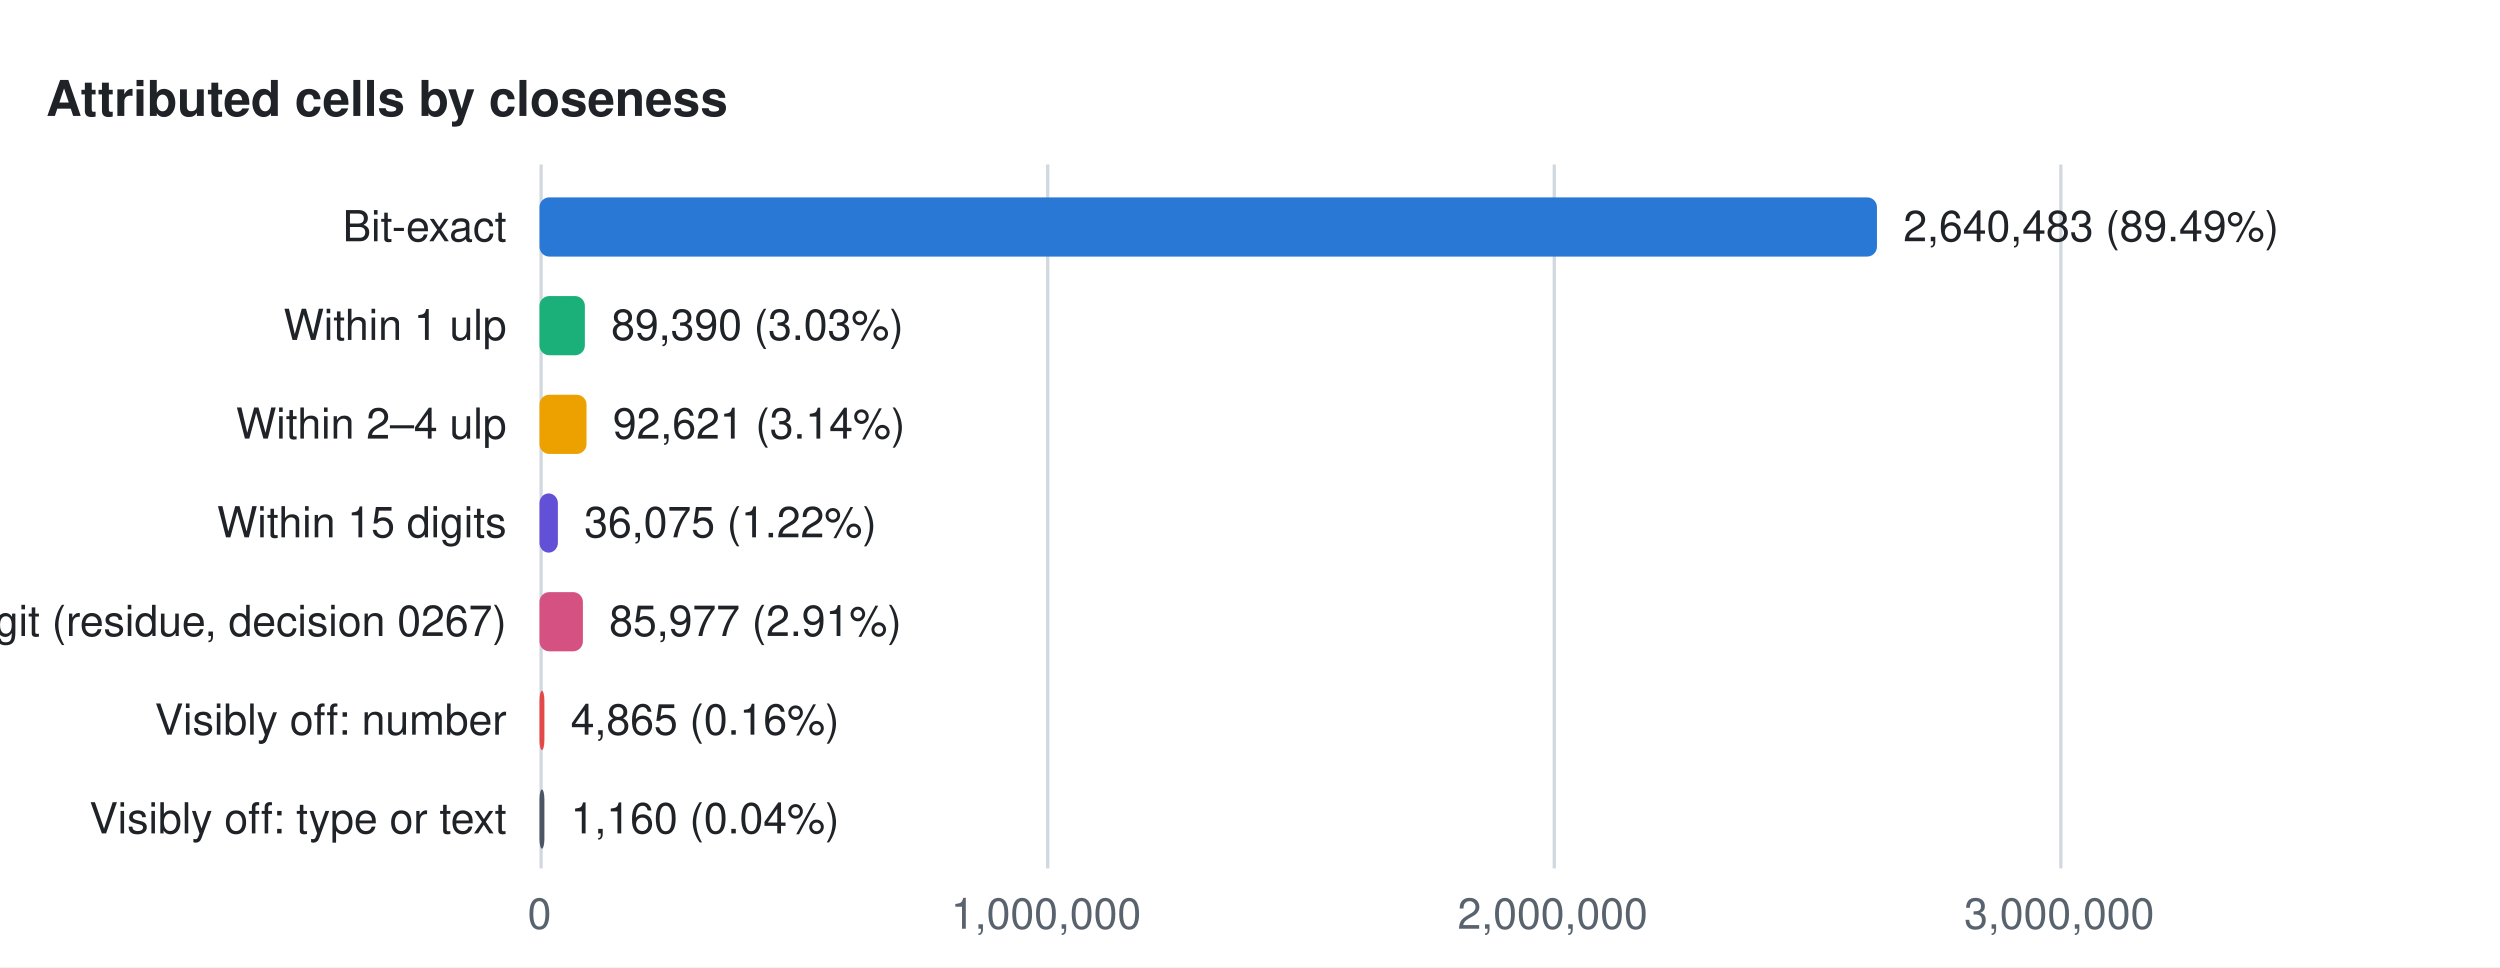
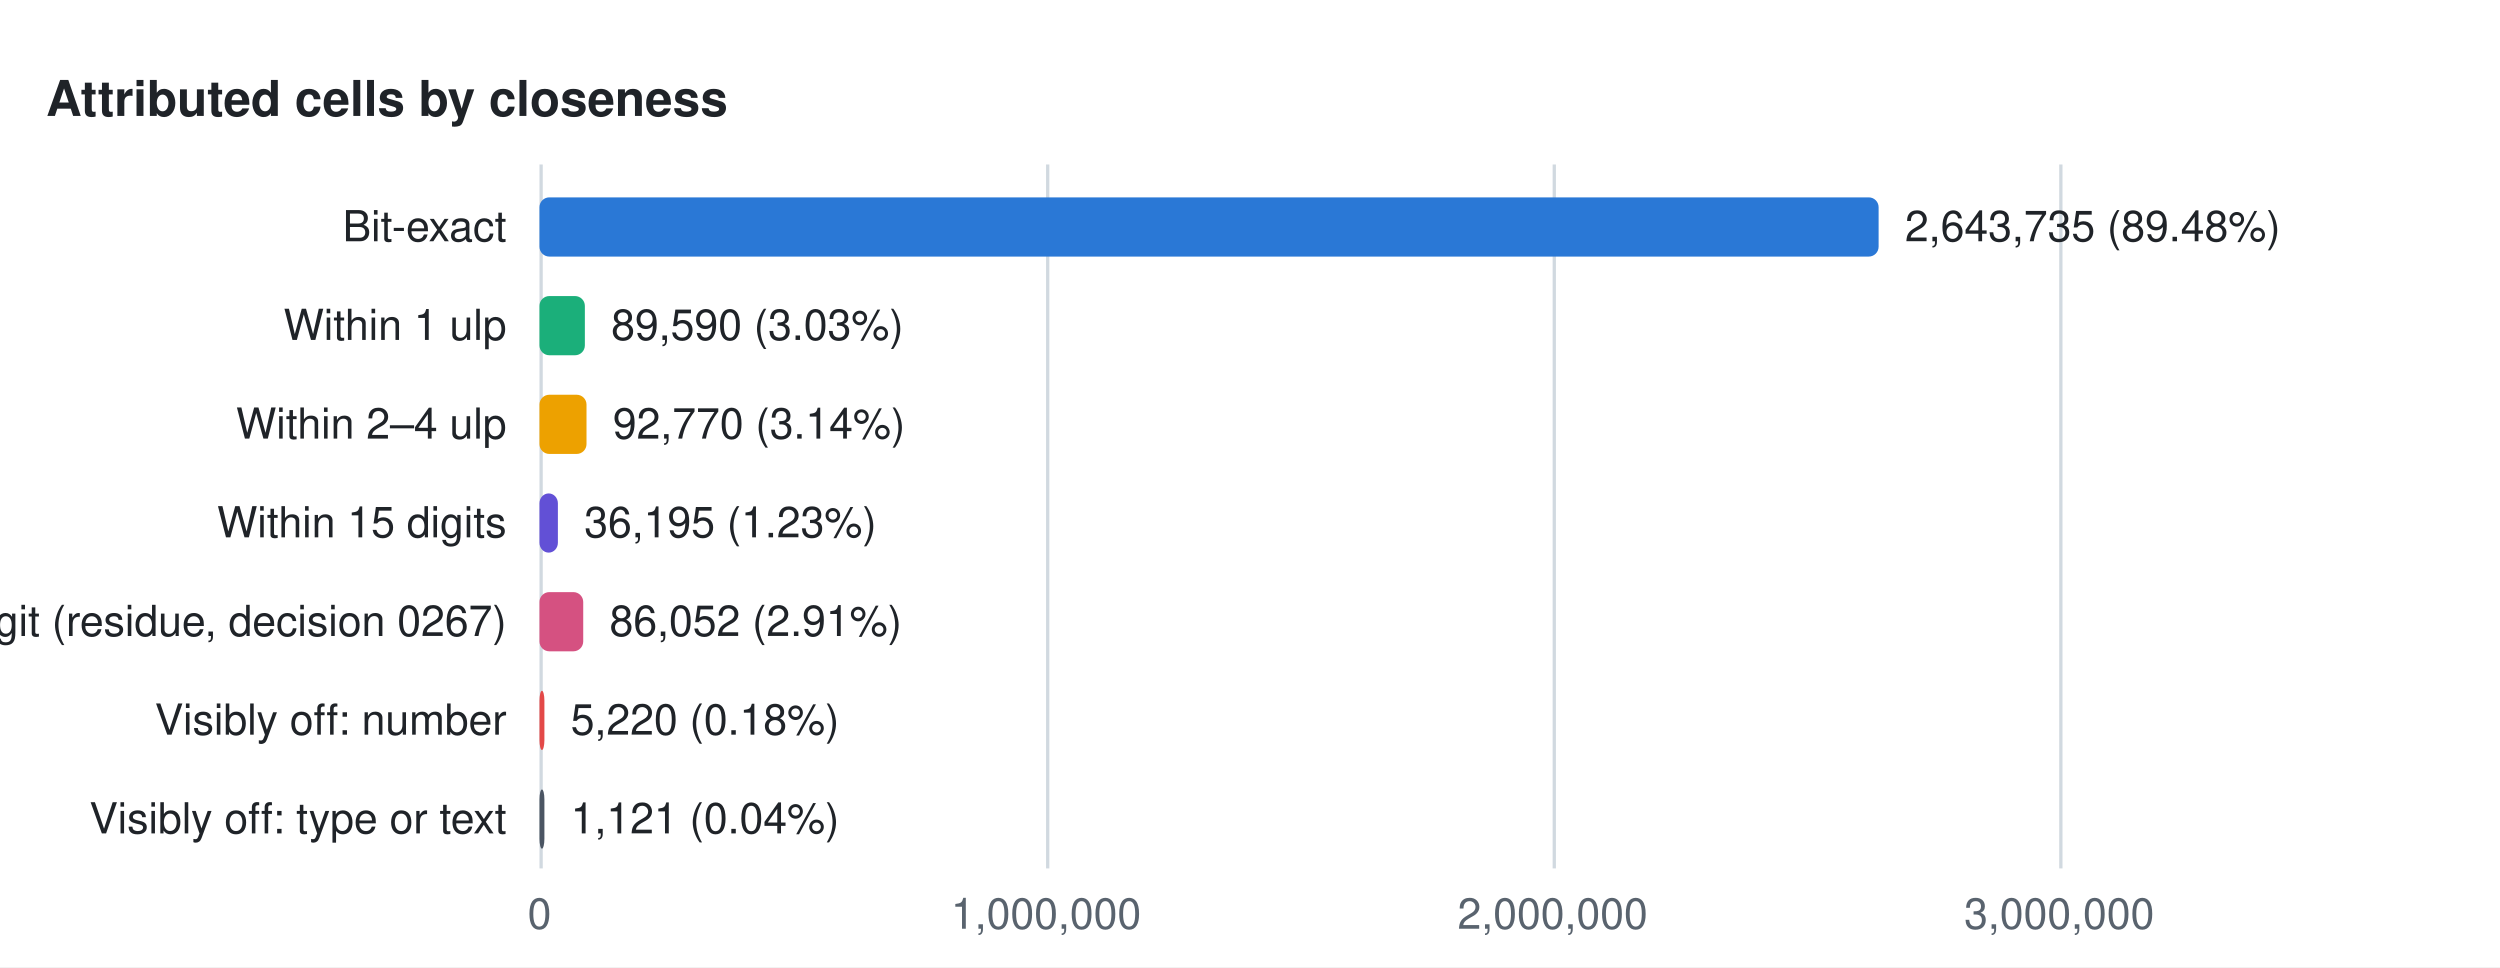
<svg xmlns="http://www.w3.org/2000/svg" width="760" height="294" viewBox="0 0 760 294" role="img" aria-labelledby="t d">
  <style>text{font-family:system-ui,-apple-system,'Segoe UI',Helvetica,Arial,sans-serif;font-size:13px}.title{font-size:15px;font-weight:600}.num{font-variant-numeric:tabular-nums}.bg{fill:#ffffff}.ink{fill:#1f2328}.muted{fill:#59636e}.grid{fill:#d1d9e0}.b-pass{fill:#2a78d6}.b-ulp1{fill:#1baf7a}.b-ulp4{fill:#eda100}.b-digits15{fill:#6250d6}.b-residue13{fill:#d55181}.b-visible_numeric{fill:#e34948}.b-visible_other{fill:#4b5563}.in-pass{fill:#000000}.in-ulp1{fill:#000000}.in-ulp4{fill:#000000}.in-digits15{fill:#ffffff}.in-residue13{fill:#000000}.in-visible_numeric{fill:#000000}.in-visible_other{fill:#ffffff}@media (prefers-color-scheme: dark){.bg{fill:#0d1117}.ink{fill:#f0f6fc}.muted{fill:#9198a1}.grid{fill:#3d444d}.b-pass{fill:#3987e5}.b-ulp1{fill:#199e70}.b-ulp4{fill:#c98500}.b-digits15{fill:#9085e9}.b-residue13{fill:#d55181}.b-visible_numeric{fill:#e66767}.b-visible_other{fill:#9ca3af}.in-pass{fill:#000000}.in-ulp1{fill:#000000}.in-ulp4{fill:#000000}.in-digits15{fill:#000000}.in-residue13{fill:#000000}.in-visible_numeric{fill:#000000}.in-visible_other{fill:#000000}}</style>
  <rect class="bg" fill="#ffffff" x="0" y="0" width="760" height="294" />
  <g transform="translate(14,14)">
    <text x="0.0" y="16.0" class="ink title" fill="#1f2328" text-anchor="start" dominant-baseline="middle">Attributed cells by closeness</text>
    <rect class="grid" fill="#d1d9e0" x="150.0" y="36" width="1" height="214" />
    <text x="150.0" y="264.0" class="muted num" fill="#59636e" text-anchor="middle" dominant-baseline="middle">0</text>
    <rect class="grid" fill="#d1d9e0" x="304.0" y="36" width="1" height="214" />
    <text x="304.0" y="264.0" class="muted num" fill="#59636e" text-anchor="middle" dominant-baseline="middle">1,000,000</text>
    <rect class="grid" fill="#d1d9e0" x="458.0" y="36" width="1" height="214" />
    <text x="458.0" y="264.0" class="muted num" fill="#59636e" text-anchor="middle" dominant-baseline="middle">2,000,000</text>
    <rect class="grid" fill="#d1d9e0" x="612.0" y="36" width="1" height="214" />
    <text x="612.0" y="264.0" class="muted num" fill="#59636e" text-anchor="middle" dominant-baseline="middle">3,000,000</text>
    <text x="140.0" y="55.0" class="ink" fill="#1f2328" text-anchor="end" dominant-baseline="middle">Bit-exact</text>
-     <rect class="b-pass" fill="#2a78d6" x="150.0" y="46.0" width="406.6" height="18" rx="3" />
-     <text x="564.6" y="55.0" class="ink num" fill="#1f2328" text-anchor="start" dominant-baseline="middle">2,640,483 (89.49%)</text>
+     <rect class="b-pass" fill="#2a78d6" x="150.0" y="46.0" width="407.1" height="18" rx="3" />
+     <text x="565.1" y="55.0" class="ink num" fill="#1f2328" text-anchor="start" dominant-baseline="middle">2,643,735 (89.48%)</text>
    <text x="140.0" y="85.0" class="ink" fill="#1f2328" text-anchor="end" dominant-baseline="middle">Within 1 ulp</text>
    <rect class="b-ulp1" fill="#1baf7a" x="150.0" y="76.0" width="13.8" height="18" rx="3" />
-     <text x="171.8" y="85.0" class="ink num" fill="#1f2328" text-anchor="start" dominant-baseline="middle">89,390 (3.03%)</text>
+     <text x="171.8" y="85.0" class="ink num" fill="#1f2328" text-anchor="start" dominant-baseline="middle">89,590 (3.03%)</text>
    <text x="140.0" y="115.0" class="ink" fill="#1f2328" text-anchor="end" dominant-baseline="middle">Within 2–4 ulp</text>
    <rect class="b-ulp4" fill="#eda100" x="150.0" y="106.0" width="14.3" height="18" rx="3" />
-     <text x="172.3" y="115.0" class="ink num" fill="#1f2328" text-anchor="start" dominant-baseline="middle">92,621 (3.14%)</text>
+     <text x="172.3" y="115.0" class="ink num" fill="#1f2328" text-anchor="start" dominant-baseline="middle">92,770 (3.14%)</text>
    <text x="140.0" y="145.0" class="ink" fill="#1f2328" text-anchor="end" dominant-baseline="middle">Within 15 digits</text>
    <rect class="b-digits15" fill="#6250d6" x="150.0" y="136.0" width="5.6" height="18" rx="3" />
-     <text x="163.6" y="145.0" class="ink num" fill="#1f2328" text-anchor="start" dominant-baseline="middle">36,075 (1.22%)</text>
+     <text x="163.6" y="145.0" class="ink num" fill="#1f2328" text-anchor="start" dominant-baseline="middle">36,195 (1.23%)</text>
    <text x="140.0" y="175.0" class="ink" fill="#1f2328" text-anchor="end" dominant-baseline="middle">Beta family, 14th or 15th digit (residue, decision 0267)</text>
-     <rect class="b-residue13" fill="#d55181" x="150.0" y="166.0" width="13.2" height="18" rx="3" />
-     <text x="171.2" y="175.0" class="ink num" fill="#1f2328" text-anchor="start" dominant-baseline="middle">85,977 (2.91%)</text>
+     <rect class="b-residue13" fill="#d55181" x="150.0" y="166.0" width="13.3" height="18" rx="3" />
+     <text x="171.3" y="175.0" class="ink num" fill="#1f2328" text-anchor="start" dominant-baseline="middle">86,052 (2.91%)</text>
    <text x="140.0" y="205.0" class="ink" fill="#1f2328" text-anchor="end" dominant-baseline="middle">Visibly off: number</text>
    <rect class="b-visible_numeric" fill="#e34948" x="150.0" y="196.0" width="1.5" height="18" rx="3" />
-     <text x="159.5" y="205.0" class="ink num" fill="#1f2328" text-anchor="start" dominant-baseline="middle">4,865 (0.16%)</text>
+     <text x="159.5" y="205.0" class="ink num" fill="#1f2328" text-anchor="start" dominant-baseline="middle">5,220 (0.18%)</text>
    <text x="140.0" y="235.0" class="ink" fill="#1f2328" text-anchor="end" dominant-baseline="middle">Visibly off: type or text</text>
    <rect class="b-visible_other" fill="#4b5563" x="150.0" y="226.0" width="1.5" height="18" rx="3" />
-     <text x="159.5" y="235.0" class="ink num" fill="#1f2328" text-anchor="start" dominant-baseline="middle">1,160 (0.04%)</text>
+     <text x="159.5" y="235.0" class="ink num" fill="#1f2328" text-anchor="start" dominant-baseline="middle">1,121 (0.04%)</text>
  </g>
</svg>
